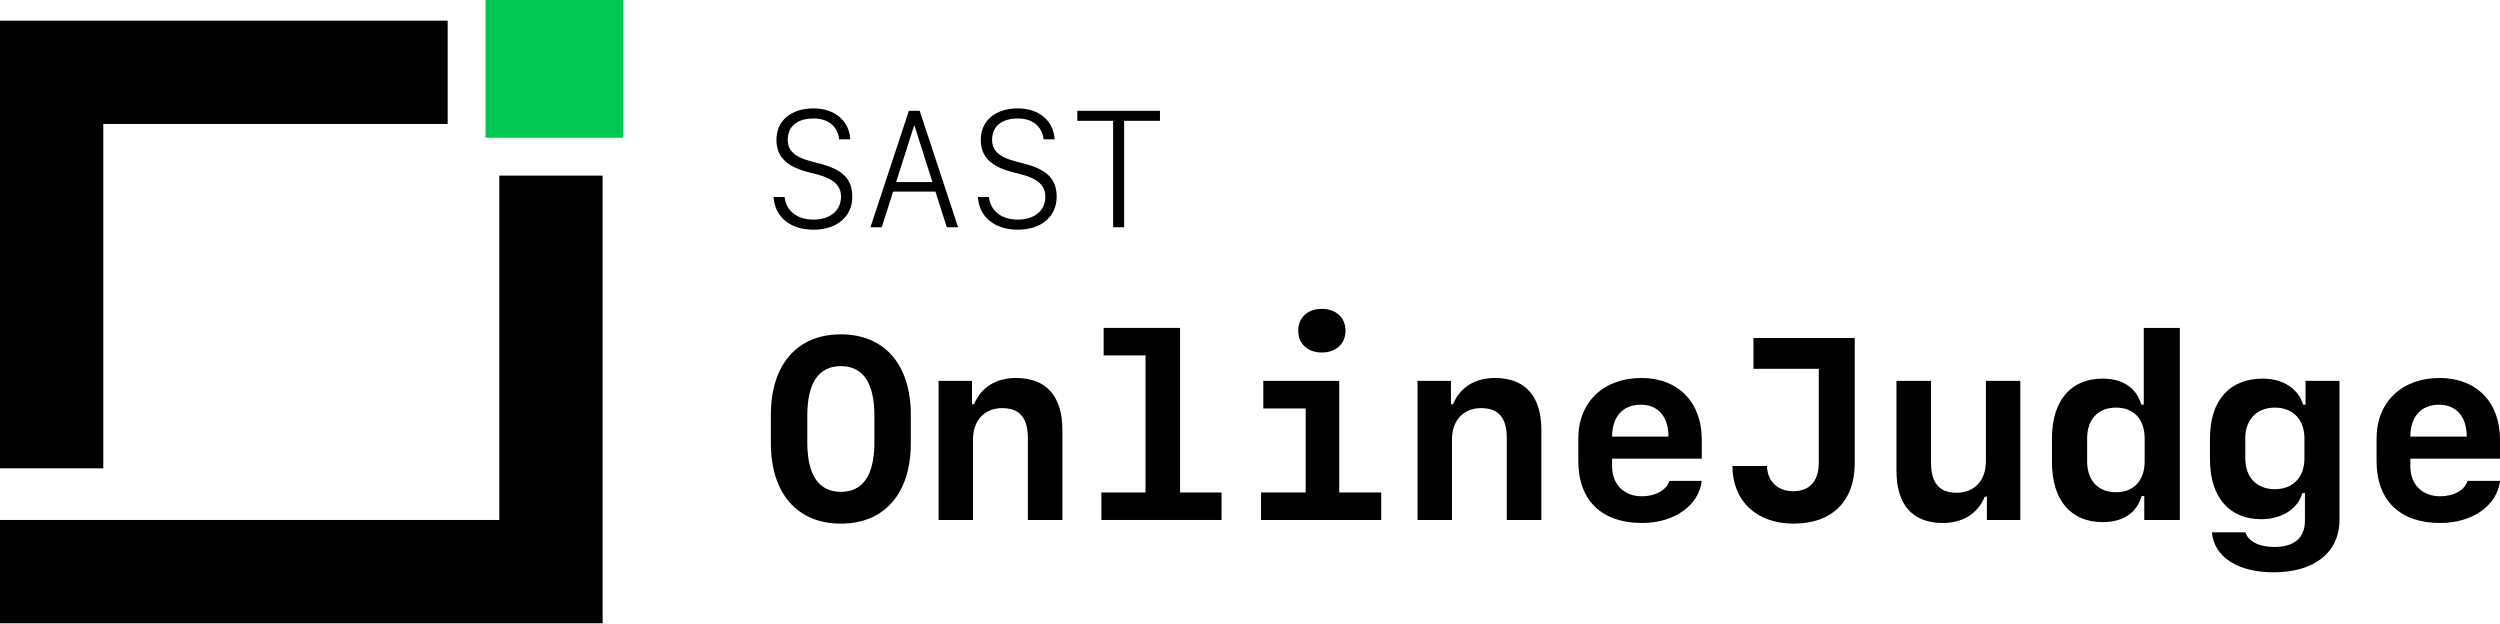
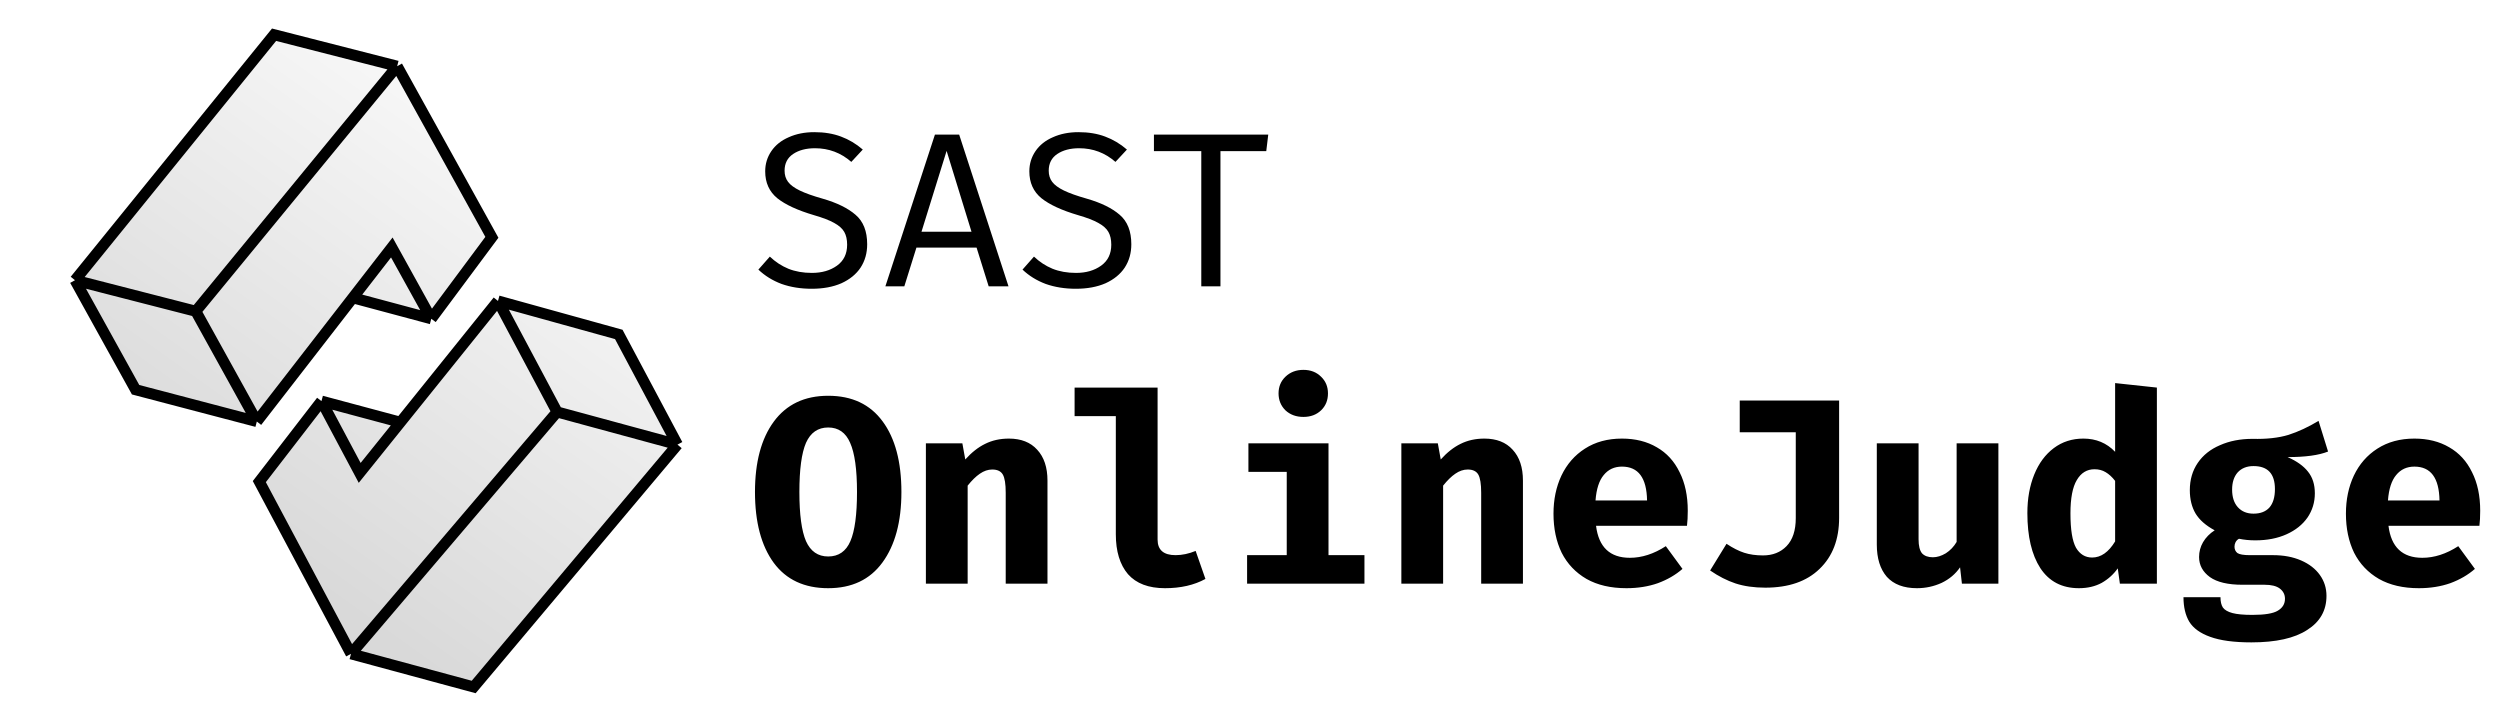
- <svg xmlns="http://www.w3.org/2000/svg" width="726" height="181" viewBox="0 0 726 181" fill="none">
-   <path d="M130 6H0V136H30V36H130V6Z" fill="black" />
-   <path d="M0 151V181H175V51H145V151H0Z" fill="black" />
-   <path d="M175 6V36H145V6H175Z" fill="black" />
-   <path d="M141 0H181V40H141V0Z" fill="#00C853" />
-   <path d="M224.633 57.211H227.844C228.289 61.266 231.5 63.773 236.234 63.773C241.062 63.773 244.227 61.148 244.227 57.141C244.227 53.906 242.094 51.891 237.266 50.648L234.617 49.969C228.266 48.305 225.477 45.422 225.477 40.57C225.477 35.062 229.719 31.477 236.234 31.477C242.375 31.477 246.594 35.016 246.922 40.453H243.711C243.242 36.633 240.477 34.406 236.234 34.406C231.547 34.406 228.758 36.703 228.758 40.57C228.758 43.734 230.773 45.609 235.461 46.828L238.203 47.555C244.789 49.266 247.508 52.078 247.508 57.141C247.508 62.906 243.031 66.703 236.234 66.703C229.508 66.703 225.031 63.047 224.633 57.211Z" fill="black" />
-   <path d="M274.953 66L271.648 55.641H259.367L256.062 66H252.781L263.938 32.18H267.078L278.234 66H274.953ZM265.484 36.375L260.234 52.875H270.781L265.531 36.375H265.484Z" fill="black" />
-   <path d="M283.977 57.211H287.188C287.633 61.266 290.844 63.773 295.578 63.773C300.406 63.773 303.57 61.148 303.57 57.141C303.57 53.906 301.438 51.891 296.609 50.648L293.961 49.969C287.609 48.305 284.82 45.422 284.82 40.57C284.82 35.062 289.062 31.477 295.578 31.477C301.719 31.477 305.938 35.016 306.266 40.453H303.055C302.586 36.633 299.82 34.406 295.578 34.406C290.891 34.406 288.102 36.703 288.102 40.57C288.102 43.734 290.117 45.609 294.805 46.828L297.547 47.555C304.133 49.266 306.852 52.078 306.852 57.141C306.852 62.906 302.375 66.703 295.578 66.703C288.852 66.703 284.375 63.047 283.977 57.211Z" fill="black" />
-   <path d="M326.445 66H323.258V35.086H312.852V32.18H336.852V35.086H326.445V66Z" fill="black" />
-   <path d="M264.506 128.625C264.506 143.31 256.852 152.062 244.181 152.062C231.51 152.062 223.856 143.31 223.856 128.625V120.531C223.856 105.846 231.51 97.094 244.181 97.094C256.852 97.094 264.506 105.846 264.506 120.531V128.625ZM244.181 142.833C250.553 142.833 253.922 138.036 253.922 128.515V120.641C253.922 111.12 250.553 106.322 244.181 106.322C237.809 106.322 234.44 111.12 234.44 120.641V128.515C234.44 138.036 237.809 142.833 244.181 142.833Z" fill="black" />
-   <path d="M272.562 151V110.607H282.267V117.382H282.89C284.867 112.511 289.225 109.765 295.048 109.765C303.837 109.765 308.524 115.038 308.524 124.889V151H298.49V127.27C298.49 121.337 296.11 118.517 291.02 118.517C285.893 118.517 282.56 122.069 282.56 127.672V151H272.562Z" fill="black" />
-   <path d="M354.74 151H319.84V143.017H332.658V103.209H320.5V95.226H342.692V143.017H354.74V151Z" fill="black" />
-   <path d="M383.854 102.367C379.752 102.367 377.006 99.84 377.006 96.032C377.006 92.223 379.752 89.696 383.854 89.696C387.956 89.696 390.739 92.223 390.739 96.032C390.739 99.84 387.956 102.367 383.854 102.367ZM401.103 151H366.203V143.017H379.167V118.627H366.862V110.607H388.908V143.017H401.103V151Z" fill="black" />
-   <path d="M411.649 151V110.607H421.354V117.382H421.977C423.954 112.511 428.312 109.765 434.135 109.765C442.924 109.765 447.611 115.038 447.611 124.889V151H437.577V127.27C437.577 121.337 435.197 118.517 430.106 118.517C424.979 118.517 421.647 122.069 421.647 127.672V151H411.649Z" fill="black" />
-   <path d="M484.745 139.647H494.193C493.351 146.789 486.21 151.879 476.835 151.879C465.08 151.879 458.341 145.287 458.341 133.825V127.343C458.341 116.759 465.666 109.765 476.652 109.765C487.345 109.765 494.193 116.796 494.193 127.636V133.202H468.156V135.399C468.156 140.673 471.562 144.115 476.798 144.115C480.827 144.115 484.013 142.284 484.745 139.647ZM476.469 117.528C471.269 117.528 468.156 121.007 468.156 126.793H484.525C484.525 121.007 481.522 117.528 476.469 117.528Z" fill="black" />
-   <path d="M520.854 152.062C510.087 152.062 503.129 145.507 503.092 135.326H513.126C513.236 139.757 516.276 142.65 520.707 142.65C525.541 142.65 528.178 139.721 528.178 134.337V107.091H509.208V98.156H538.615V134.484C538.615 145.58 532.023 152.062 520.854 152.062Z" fill="black" />
-   <path d="M586.698 110.607V151H576.994V144.225H576.371C574.394 149.096 570.036 151.879 564.213 151.879C555.424 151.879 550.736 146.605 550.736 136.754V110.607H560.771V134.337C560.771 140.27 563.151 143.09 568.241 143.09C573.368 143.09 576.701 139.538 576.701 133.971V110.607H586.698Z" fill="black" />
-   <path d="M610.612 151.623C601.383 151.623 595.89 145.25 595.89 134.264V127.306C595.89 116.32 601.383 109.948 610.612 109.948C616.435 109.948 620.463 112.658 621.818 117.492H622.55V95.226H633.024V151H622.697V144.042H621.928C620.536 148.949 616.544 151.623 610.612 151.623ZM614.494 142.943C619.657 142.943 622.807 139.538 622.807 133.971V127.306C622.807 121.74 619.657 118.371 614.494 118.371C609.293 118.371 606.107 121.74 606.107 127.306V133.971C606.107 139.538 609.293 142.943 614.494 142.943Z" fill="black" />
-   <path d="M660.307 166.198C649.833 166.198 642.985 161.767 642.326 154.589H652.104C652.799 157.189 656.022 158.837 660.453 158.837C666.276 158.837 669.352 156.2 669.352 151.146V143.2H668.583C667.338 147.741 662.65 150.78 656.645 150.78C647.343 150.78 641.776 144.335 641.776 133.422V127.306C641.776 116.283 647.453 109.948 657.121 109.948C662.98 109.948 667.484 112.914 668.803 117.492H669.535V110.607H679.386V150.963C679.386 160.375 672.099 166.198 660.307 166.198ZM652.03 133.129C652.03 138.622 655.363 142.064 660.6 142.064C665.873 142.064 669.206 138.622 669.206 133.129V127.306C669.206 121.813 665.873 118.371 660.6 118.371C655.363 118.371 652.03 121.85 652.03 127.306V133.129Z" fill="black" />
-   <path d="M716.557 139.647H726.005C725.163 146.789 718.021 151.879 708.646 151.879C696.891 151.879 690.153 145.287 690.153 133.825V127.343C690.153 116.759 697.477 109.765 708.463 109.765C719.157 109.765 726.005 116.796 726.005 127.636V133.202H699.967V135.399C699.967 140.673 703.373 144.115 708.61 144.115C712.638 144.115 715.824 142.284 716.557 139.647ZM708.28 117.528C703.08 117.528 699.967 121.007 699.967 126.793H716.337C716.337 121.007 713.334 117.528 708.28 117.528Z" fill="black" />
+ <svg xmlns="http://www.w3.org/2000/svg" width="227" height="66" viewBox="0 0 227 66" fill="none">
+   <path d="M50.583 37.404L61.513 40.372L43.011 62.379L31.872 59.367L50.583 37.404Z" fill="url(#paint0_linear_937_51)" />
+   <path d="M45.217 27.326L50.583 37.404L31.872 59.367L23.546 43.73L29.189 36.421L32.659 42.938L36.357 38.341L45.217 27.326Z" fill="url(#paint1_linear_937_51)" />
+   <path d="M23.32 38.275L12.312 35.386L6.809 25.444L17.777 28.261L23.32 38.275Z" fill="url(#paint2_linear_937_51)" />
+   <path d="M17.777 28.261L6.809 25.444L24.884 3.153L36.063 6.012L17.777 28.261Z" fill="url(#paint3_linear_937_51)" />
+   <path d="M45.217 27.326L56.185 30.366L61.513 40.372L50.583 37.404L45.217 27.326Z" fill="url(#paint4_linear_937_51)" />
+   <path d="M23.32 38.275L17.777 28.261L36.063 6.012L44.663 21.549L39.161 28.946L35.576 22.47L32.035 27.037L23.32 38.275Z" fill="url(#paint5_linear_937_51)" />
+   <path d="M35.576 22.47L39.161 28.946L35.598 27.991L32.035 27.037L35.576 22.47Z" fill="url(#paint6_linear_937_51)" />
+   <path d="M32.659 42.938L29.189 36.421L36.357 38.341L32.659 42.938Z" fill="url(#paint7_linear_937_51)" />
+   <path d="M45.217 27.326L56.185 30.366L61.513 40.372M45.217 27.326L50.583 37.404M45.217 27.326L36.357 38.341M50.583 37.404L61.513 40.372M50.583 37.404L31.872 59.367M61.513 40.372L43.011 62.379L31.872 59.367M31.872 59.367L23.546 43.73L29.189 36.421M29.189 36.421L32.659 42.938L36.357 38.341M29.189 36.421L36.357 38.341M23.32 38.275L12.312 35.386L6.809 25.444M23.32 38.275L17.777 28.261M23.32 38.275L32.035 27.037M17.777 28.261L6.809 25.444M17.777 28.261L36.063 6.012M6.809 25.444L24.884 3.153L36.063 6.012M36.063 6.012L44.663 21.549L39.161 28.946M39.161 28.946L35.576 22.47L32.035 27.037M39.161 28.946L35.598 27.991L32.035 27.037" stroke="black" />
+   <path d="M78.74 22.18C78.74 22.98 78.54 23.687 78.14 24.3C77.74 24.9 77.16 25.373 76.4 25.72C75.64 26.053 74.74 26.22 73.7 26.22C72.7 26.22 71.787 26.073 70.96 25.78C70.147 25.473 69.447 25.04 68.86 24.48L69.9 23.3C70.407 23.78 70.967 24.147 71.58 24.4C72.207 24.653 72.92 24.78 73.72 24.78C74.627 24.78 75.387 24.56 76 24.12C76.613 23.68 76.92 23.047 76.92 22.22C76.92 21.753 76.833 21.367 76.66 21.06C76.487 20.753 76.18 20.48 75.74 20.24C75.313 20 74.707 19.767 73.92 19.54C72.427 19.1 71.313 18.587 70.58 18C69.847 17.4 69.48 16.587 69.48 15.56C69.48 14.88 69.667 14.267 70.04 13.72C70.413 13.173 70.94 12.753 71.62 12.46C72.3 12.153 73.073 12 73.94 12C74.847 12 75.653 12.133 76.36 12.4C77.08 12.667 77.74 13.06 78.34 13.58L77.3 14.7C76.353 13.873 75.253 13.46 74 13.46C73.2 13.46 72.54 13.633 72.02 13.98C71.5 14.327 71.24 14.833 71.24 15.5C71.24 15.9 71.347 16.24 71.56 16.52C71.773 16.8 72.127 17.06 72.62 17.3C73.113 17.54 73.807 17.787 74.7 18.04C75.993 18.413 76.987 18.9 77.68 19.5C78.387 20.1 78.74 20.993 78.74 22.18ZM83.212 22.48L82.112 26H80.392L84.892 12.22H87.092L91.572 26H89.772L88.672 22.48H83.212ZM88.212 21.04L85.952 13.7L83.672 21.04H88.212ZM102.724 22.18C102.724 22.98 102.524 23.687 102.124 24.3C101.724 24.9 101.144 25.373 100.384 25.72C99.624 26.053 98.724 26.22 97.684 26.22C96.684 26.22 95.771 26.073 94.944 25.78C94.131 25.473 93.431 25.04 92.844 24.48L93.884 23.3C94.391 23.78 94.951 24.147 95.564 24.4C96.191 24.653 96.904 24.78 97.704 24.78C98.611 24.78 99.371 24.56 99.984 24.12C100.598 23.68 100.904 23.047 100.904 22.22C100.904 21.753 100.818 21.367 100.644 21.06C100.471 20.753 100.164 20.48 99.724 20.24C99.298 20 98.691 19.767 97.904 19.54C96.411 19.1 95.298 18.587 94.564 18C93.831 17.4 93.464 16.587 93.464 15.56C93.464 14.88 93.651 14.267 94.024 13.72C94.398 13.173 94.924 12.753 95.604 12.46C96.284 12.153 97.058 12 97.924 12C98.831 12 99.638 12.133 100.344 12.4C101.064 12.667 101.724 13.06 102.324 13.58L101.284 14.7C100.338 13.873 99.238 13.46 97.984 13.46C97.184 13.46 96.524 13.633 96.004 13.98C95.484 14.327 95.224 14.833 95.224 15.5C95.224 15.9 95.331 16.24 95.544 16.52C95.758 16.8 96.111 17.06 96.604 17.3C97.098 17.54 97.791 17.787 98.684 18.04C99.978 18.413 100.971 18.9 101.664 19.5C102.371 20.1 102.724 20.993 102.724 22.18ZM110.817 26H109.077V13.72H104.777V12.22H115.157L114.977 13.72H110.817V26ZM81.848 44.672C81.848 47.376 81.272 49.512 80.12 51.08C78.984 52.632 77.344 53.408 75.2 53.408C73.04 53.408 71.392 52.64 70.256 51.104C69.12 49.552 68.552 47.408 68.552 44.672C68.552 41.968 69.12 39.84 70.256 38.288C71.408 36.72 73.056 35.936 75.2 35.936C77.36 35.936 79.008 36.712 80.144 38.264C81.28 39.8 81.848 41.936 81.848 44.672ZM77.816 44.672C77.816 42.624 77.608 41.136 77.192 40.208C76.792 39.28 76.128 38.816 75.2 38.816C74.272 38.816 73.6 39.28 73.184 40.208C72.784 41.136 72.584 42.624 72.584 44.672C72.584 46.72 72.784 48.208 73.184 49.136C73.6 50.064 74.272 50.528 75.2 50.528C76.144 50.528 76.816 50.064 77.216 49.136C77.616 48.208 77.816 46.72 77.816 44.672ZM84.071 40.256H87.383L87.647 41.72C88.223 41.08 88.823 40.608 89.447 40.304C90.087 39.984 90.807 39.824 91.607 39.824C92.711 39.824 93.567 40.16 94.175 40.832C94.799 41.504 95.111 42.44 95.111 43.64V53H91.319V44.744C91.319 43.944 91.231 43.392 91.055 43.088C90.879 42.784 90.559 42.632 90.095 42.632C89.711 42.632 89.335 42.76 88.967 43.016C88.615 43.256 88.247 43.616 87.863 44.096V53H84.071V40.256ZM105.109 48.992C105.109 49.936 105.653 50.408 106.741 50.408C107.333 50.408 107.941 50.28 108.565 50.024L109.453 52.568C108.429 53.128 107.205 53.408 105.781 53.408C104.293 53.408 103.173 52.984 102.421 52.136C101.685 51.272 101.317 50.064 101.317 48.512V37.784H97.573V35.192H105.109V48.992ZM118.348 33.584C119.004 33.584 119.54 33.792 119.956 34.208C120.372 34.608 120.58 35.112 120.58 35.72C120.58 36.344 120.372 36.856 119.956 37.256C119.54 37.656 119.004 37.856 118.348 37.856C117.692 37.856 117.148 37.656 116.716 37.256C116.3 36.84 116.092 36.328 116.092 35.72C116.092 35.112 116.3 34.608 116.716 34.208C117.148 33.792 117.692 33.584 118.348 33.584ZM120.628 50.408H123.892V53H113.236V50.408H116.836V42.848H113.356V40.256H120.628V50.408ZM127.243 40.256H130.555L130.819 41.72C131.395 41.08 131.995 40.608 132.618 40.304C133.259 39.984 133.979 39.824 134.779 39.824C135.883 39.824 136.739 40.16 137.347 40.832C137.971 41.504 138.283 42.44 138.283 43.64V53H134.491V44.744C134.491 43.944 134.403 43.392 134.227 43.088C134.051 42.784 133.731 42.632 133.267 42.632C132.883 42.632 132.507 42.76 132.139 43.016C131.787 43.256 131.419 43.616 131.035 44.096V53H127.243V40.256ZM144.921 47.744C145.161 49.68 146.185 50.648 147.993 50.648C149.081 50.648 150.169 50.296 151.257 49.592L152.769 51.656C152.145 52.2 151.401 52.632 150.537 52.952C149.673 53.256 148.721 53.408 147.681 53.408C146.257 53.408 145.049 53.128 144.057 52.568C143.065 51.992 142.313 51.2 141.801 50.192C141.305 49.168 141.057 47.984 141.057 46.64C141.057 45.36 141.297 44.208 141.777 43.184C142.273 42.144 142.985 41.328 143.913 40.736C144.857 40.128 145.977 39.824 147.273 39.824C148.489 39.824 149.545 40.088 150.441 40.616C151.337 41.128 152.025 41.88 152.505 42.872C153.001 43.848 153.249 45.016 153.249 46.376C153.249 46.904 153.225 47.36 153.177 47.744H144.921ZM147.273 42.368C146.585 42.368 146.033 42.624 145.617 43.136C145.201 43.632 144.953 44.4 144.873 45.44H149.553C149.521 43.392 148.761 42.368 147.273 42.368ZM166.992 47.024C166.992 48.976 166.4 50.52 165.216 51.656C164.048 52.792 162.408 53.36 160.296 53.36C159.272 53.36 158.368 53.232 157.584 52.976C156.816 52.72 156.048 52.328 155.28 51.8L156.768 49.376C157.344 49.76 157.88 50.032 158.376 50.192C158.872 50.352 159.44 50.432 160.08 50.432C160.96 50.432 161.672 50.152 162.216 49.592C162.776 49.016 163.056 48.168 163.056 47.048V39.248H157.968V36.368H166.992V47.024ZM174.206 48.968C174.206 49.56 174.31 49.984 174.518 50.24C174.742 50.48 175.07 50.6 175.502 50.6C175.886 50.6 176.278 50.48 176.678 50.24C177.078 49.984 177.406 49.64 177.662 49.208V40.256H181.454V53H178.142L177.974 51.512C177.558 52.12 176.998 52.592 176.294 52.928C175.59 53.248 174.846 53.408 174.062 53.408C172.862 53.408 171.95 53.064 171.326 52.376C170.718 51.672 170.414 50.696 170.414 49.448V40.256H174.206V48.968ZM195.845 35.192V53H192.485L192.293 51.608C191.909 52.152 191.421 52.592 190.829 52.928C190.237 53.248 189.549 53.408 188.765 53.408C187.229 53.408 186.061 52.8 185.261 51.584C184.477 50.368 184.085 48.704 184.085 46.592C184.085 45.28 184.293 44.112 184.709 43.088C185.125 42.064 185.717 41.264 186.485 40.688C187.253 40.112 188.149 39.824 189.173 39.824C190.325 39.824 191.285 40.224 192.053 41.024V34.784L195.845 35.192ZM190.181 42.608C189.493 42.608 188.957 42.936 188.573 43.592C188.189 44.232 187.997 45.24 187.997 46.616C187.997 48.088 188.165 49.128 188.501 49.736C188.853 50.328 189.341 50.624 189.965 50.624C190.765 50.624 191.461 50.136 192.053 49.16V43.664C191.781 43.312 191.493 43.048 191.189 42.872C190.901 42.696 190.565 42.608 190.181 42.608ZM211.388 41C210.556 41.336 209.332 41.504 207.716 41.504C208.548 41.872 209.164 42.312 209.564 42.824C209.98 43.336 210.188 43.992 210.188 44.792C210.188 45.608 209.964 46.344 209.516 47C209.068 47.64 208.436 48.144 207.62 48.512C206.804 48.88 205.86 49.064 204.788 49.064C204.26 49.064 203.764 49.016 203.3 48.92C203.172 48.984 203.068 49.088 202.988 49.232C202.924 49.36 202.892 49.496 202.892 49.64C202.892 49.88 202.98 50.072 203.156 50.216C203.348 50.344 203.724 50.408 204.284 50.408H206.396C207.356 50.408 208.204 50.568 208.94 50.888C209.676 51.208 210.244 51.648 210.644 52.208C211.044 52.768 211.244 53.4 211.244 54.104C211.244 55.432 210.66 56.464 209.492 57.2C208.34 57.952 206.652 58.328 204.428 58.328C202.844 58.328 201.596 58.16 200.684 57.824C199.788 57.504 199.156 57.048 198.788 56.456C198.436 55.864 198.26 55.12 198.26 54.224H201.62C201.62 54.624 201.692 54.936 201.836 55.16C201.996 55.384 202.284 55.552 202.7 55.664C203.116 55.776 203.724 55.832 204.524 55.832C205.644 55.832 206.412 55.704 206.828 55.448C207.26 55.192 207.476 54.832 207.476 54.368C207.476 53.984 207.316 53.672 206.996 53.432C206.692 53.208 206.236 53.096 205.628 53.096H203.612C202.3 53.096 201.316 52.864 200.66 52.4C200.004 51.92 199.676 51.312 199.676 50.576C199.676 50.096 199.796 49.648 200.036 49.232C200.292 48.8 200.644 48.44 201.092 48.152C200.292 47.72 199.716 47.216 199.364 46.64C199.012 46.048 198.836 45.336 198.836 44.504C198.836 43.56 199.076 42.736 199.556 42.032C200.036 41.328 200.708 40.792 201.572 40.424C202.436 40.04 203.42 39.848 204.524 39.848C205.804 39.88 206.892 39.76 207.788 39.488C208.684 39.2 209.596 38.776 210.524 38.216L211.388 41ZM204.62 42.32C204.012 42.32 203.532 42.512 203.18 42.896C202.844 43.28 202.676 43.8 202.676 44.456C202.676 45.144 202.852 45.68 203.204 46.064C203.556 46.448 204.028 46.64 204.62 46.64C205.244 46.64 205.724 46.456 206.06 46.088C206.396 45.704 206.564 45.144 206.564 44.408C206.564 43.016 205.916 42.32 204.62 42.32ZM216.874 47.744C217.114 49.68 218.138 50.648 219.946 50.648C221.034 50.648 222.122 50.296 223.21 49.592L224.722 51.656C224.098 52.2 223.354 52.632 222.49 52.952C221.626 53.256 220.674 53.408 219.634 53.408C218.21 53.408 217.002 53.128 216.01 52.568C215.018 51.992 214.266 51.2 213.754 50.192C213.258 49.168 213.01 47.984 213.01 46.64C213.01 45.36 213.25 44.208 213.73 43.184C214.226 42.144 214.938 41.328 215.866 40.736C216.81 40.128 217.93 39.824 219.226 39.824C220.442 39.824 221.498 40.088 222.394 40.616C223.29 41.128 223.978 41.88 224.458 42.872C224.954 43.848 225.202 45.016 225.202 46.376C225.202 46.904 225.178 47.36 225.13 47.744H216.874ZM219.226 42.368C218.538 42.368 217.986 42.624 217.57 43.136C217.154 43.632 216.906 44.4 216.826 45.44H221.506C221.474 43.392 220.714 42.368 219.226 42.368Z" fill="black" />
+   <defs>
+     <linearGradient id="paint0_linear_937_51" x1="12.737" y1="42.038" x2="44.194" y2="-1.959" gradientUnits="userSpaceOnUse">
+       <stop stop-color="#D9D9D9" />
+       <stop offset="1" stop-color="white" />
+     </linearGradient>
+     <linearGradient id="paint1_linear_937_51" x1="12.737" y1="42.038" x2="44.194" y2="-1.959" gradientUnits="userSpaceOnUse">
+       <stop stop-color="#D9D9D9" />
+       <stop offset="1" stop-color="white" />
+     </linearGradient>
+     <linearGradient id="paint2_linear_937_51" x1="12.737" y1="42.038" x2="44.194" y2="-1.959" gradientUnits="userSpaceOnUse">
+       <stop stop-color="#D9D9D9" />
+       <stop offset="1" stop-color="white" />
+     </linearGradient>
+     <linearGradient id="paint3_linear_937_51" x1="12.737" y1="42.038" x2="44.194" y2="-1.959" gradientUnits="userSpaceOnUse">
+       <stop stop-color="#D9D9D9" />
+       <stop offset="1" stop-color="white" />
+     </linearGradient>
+     <linearGradient id="paint4_linear_937_51" x1="12.737" y1="42.038" x2="44.194" y2="-1.959" gradientUnits="userSpaceOnUse">
+       <stop stop-color="#D9D9D9" />
+       <stop offset="1" stop-color="white" />
+     </linearGradient>
+     <linearGradient id="paint5_linear_937_51" x1="12.737" y1="42.038" x2="44.194" y2="-1.959" gradientUnits="userSpaceOnUse">
+       <stop stop-color="#D9D9D9" />
+       <stop offset="1" stop-color="white" />
+     </linearGradient>
+     <linearGradient id="paint6_linear_937_51" x1="12.737" y1="42.038" x2="44.194" y2="-1.959" gradientUnits="userSpaceOnUse">
+       <stop stop-color="#D9D9D9" />
+       <stop offset="1" stop-color="white" />
+     </linearGradient>
+     <linearGradient id="paint7_linear_937_51" x1="12.737" y1="42.038" x2="44.194" y2="-1.959" gradientUnits="userSpaceOnUse">
+       <stop stop-color="#D9D9D9" />
+       <stop offset="1" stop-color="white" />
+     </linearGradient>
+   </defs>
</svg>
